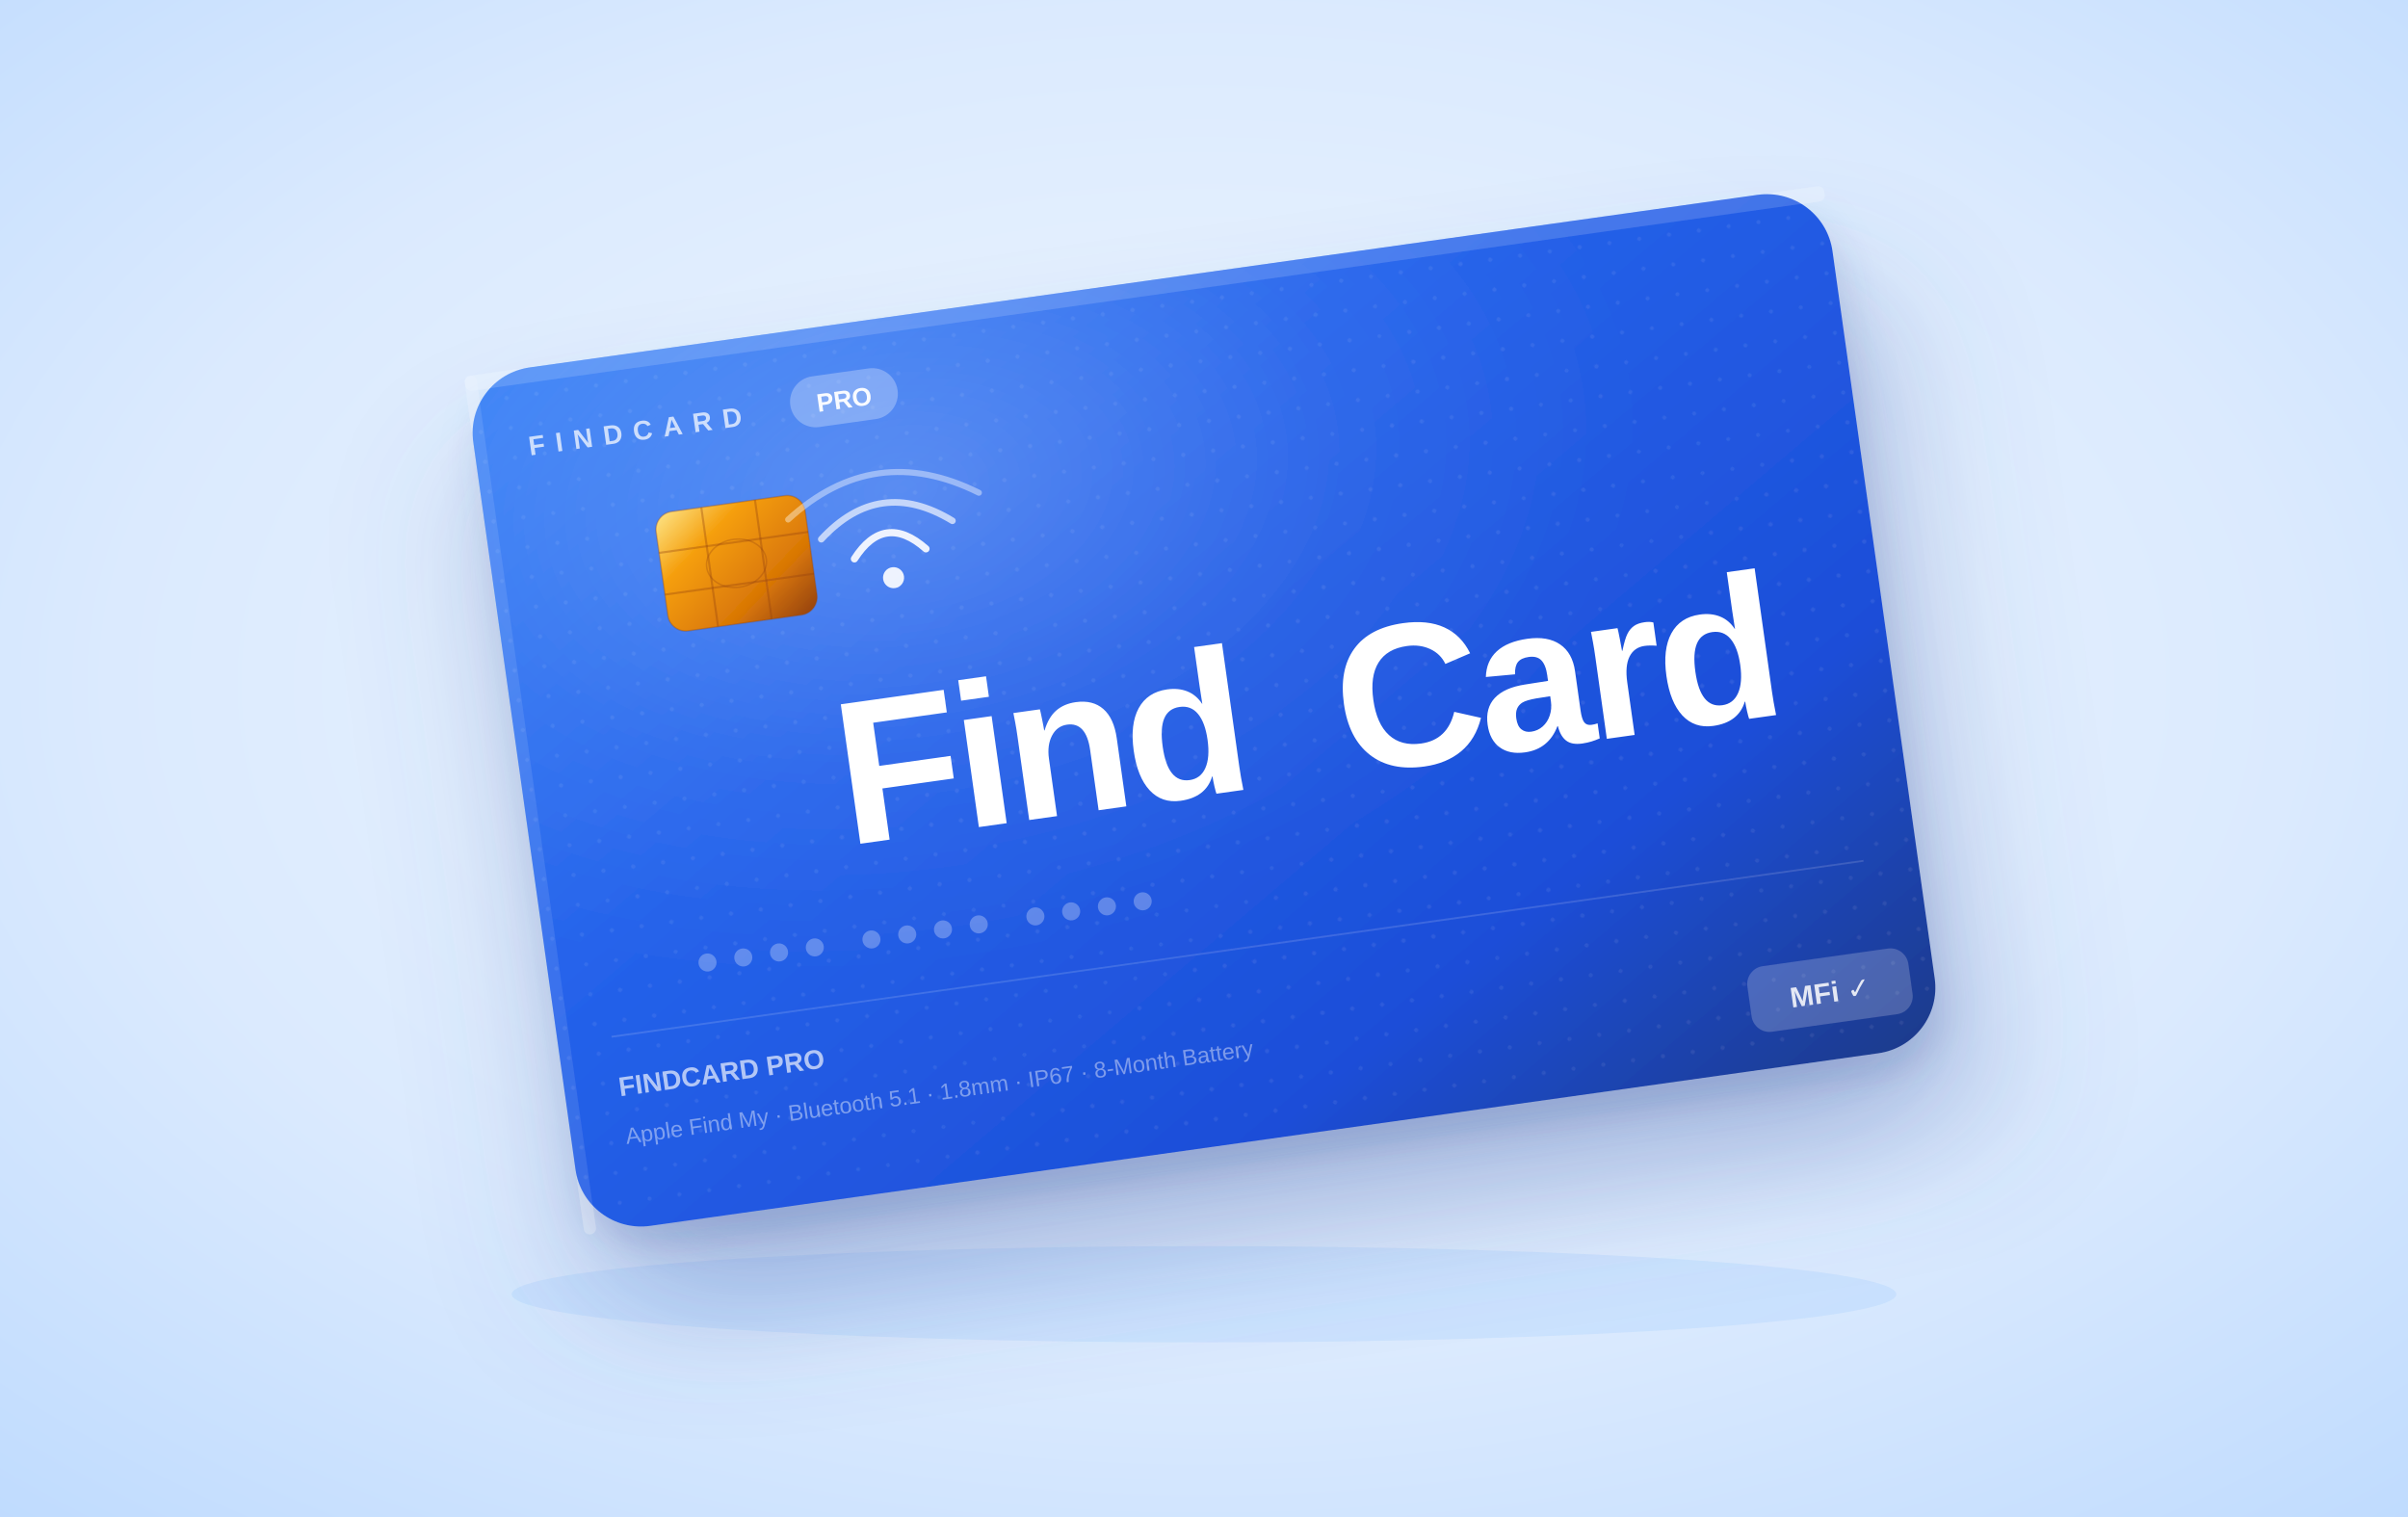
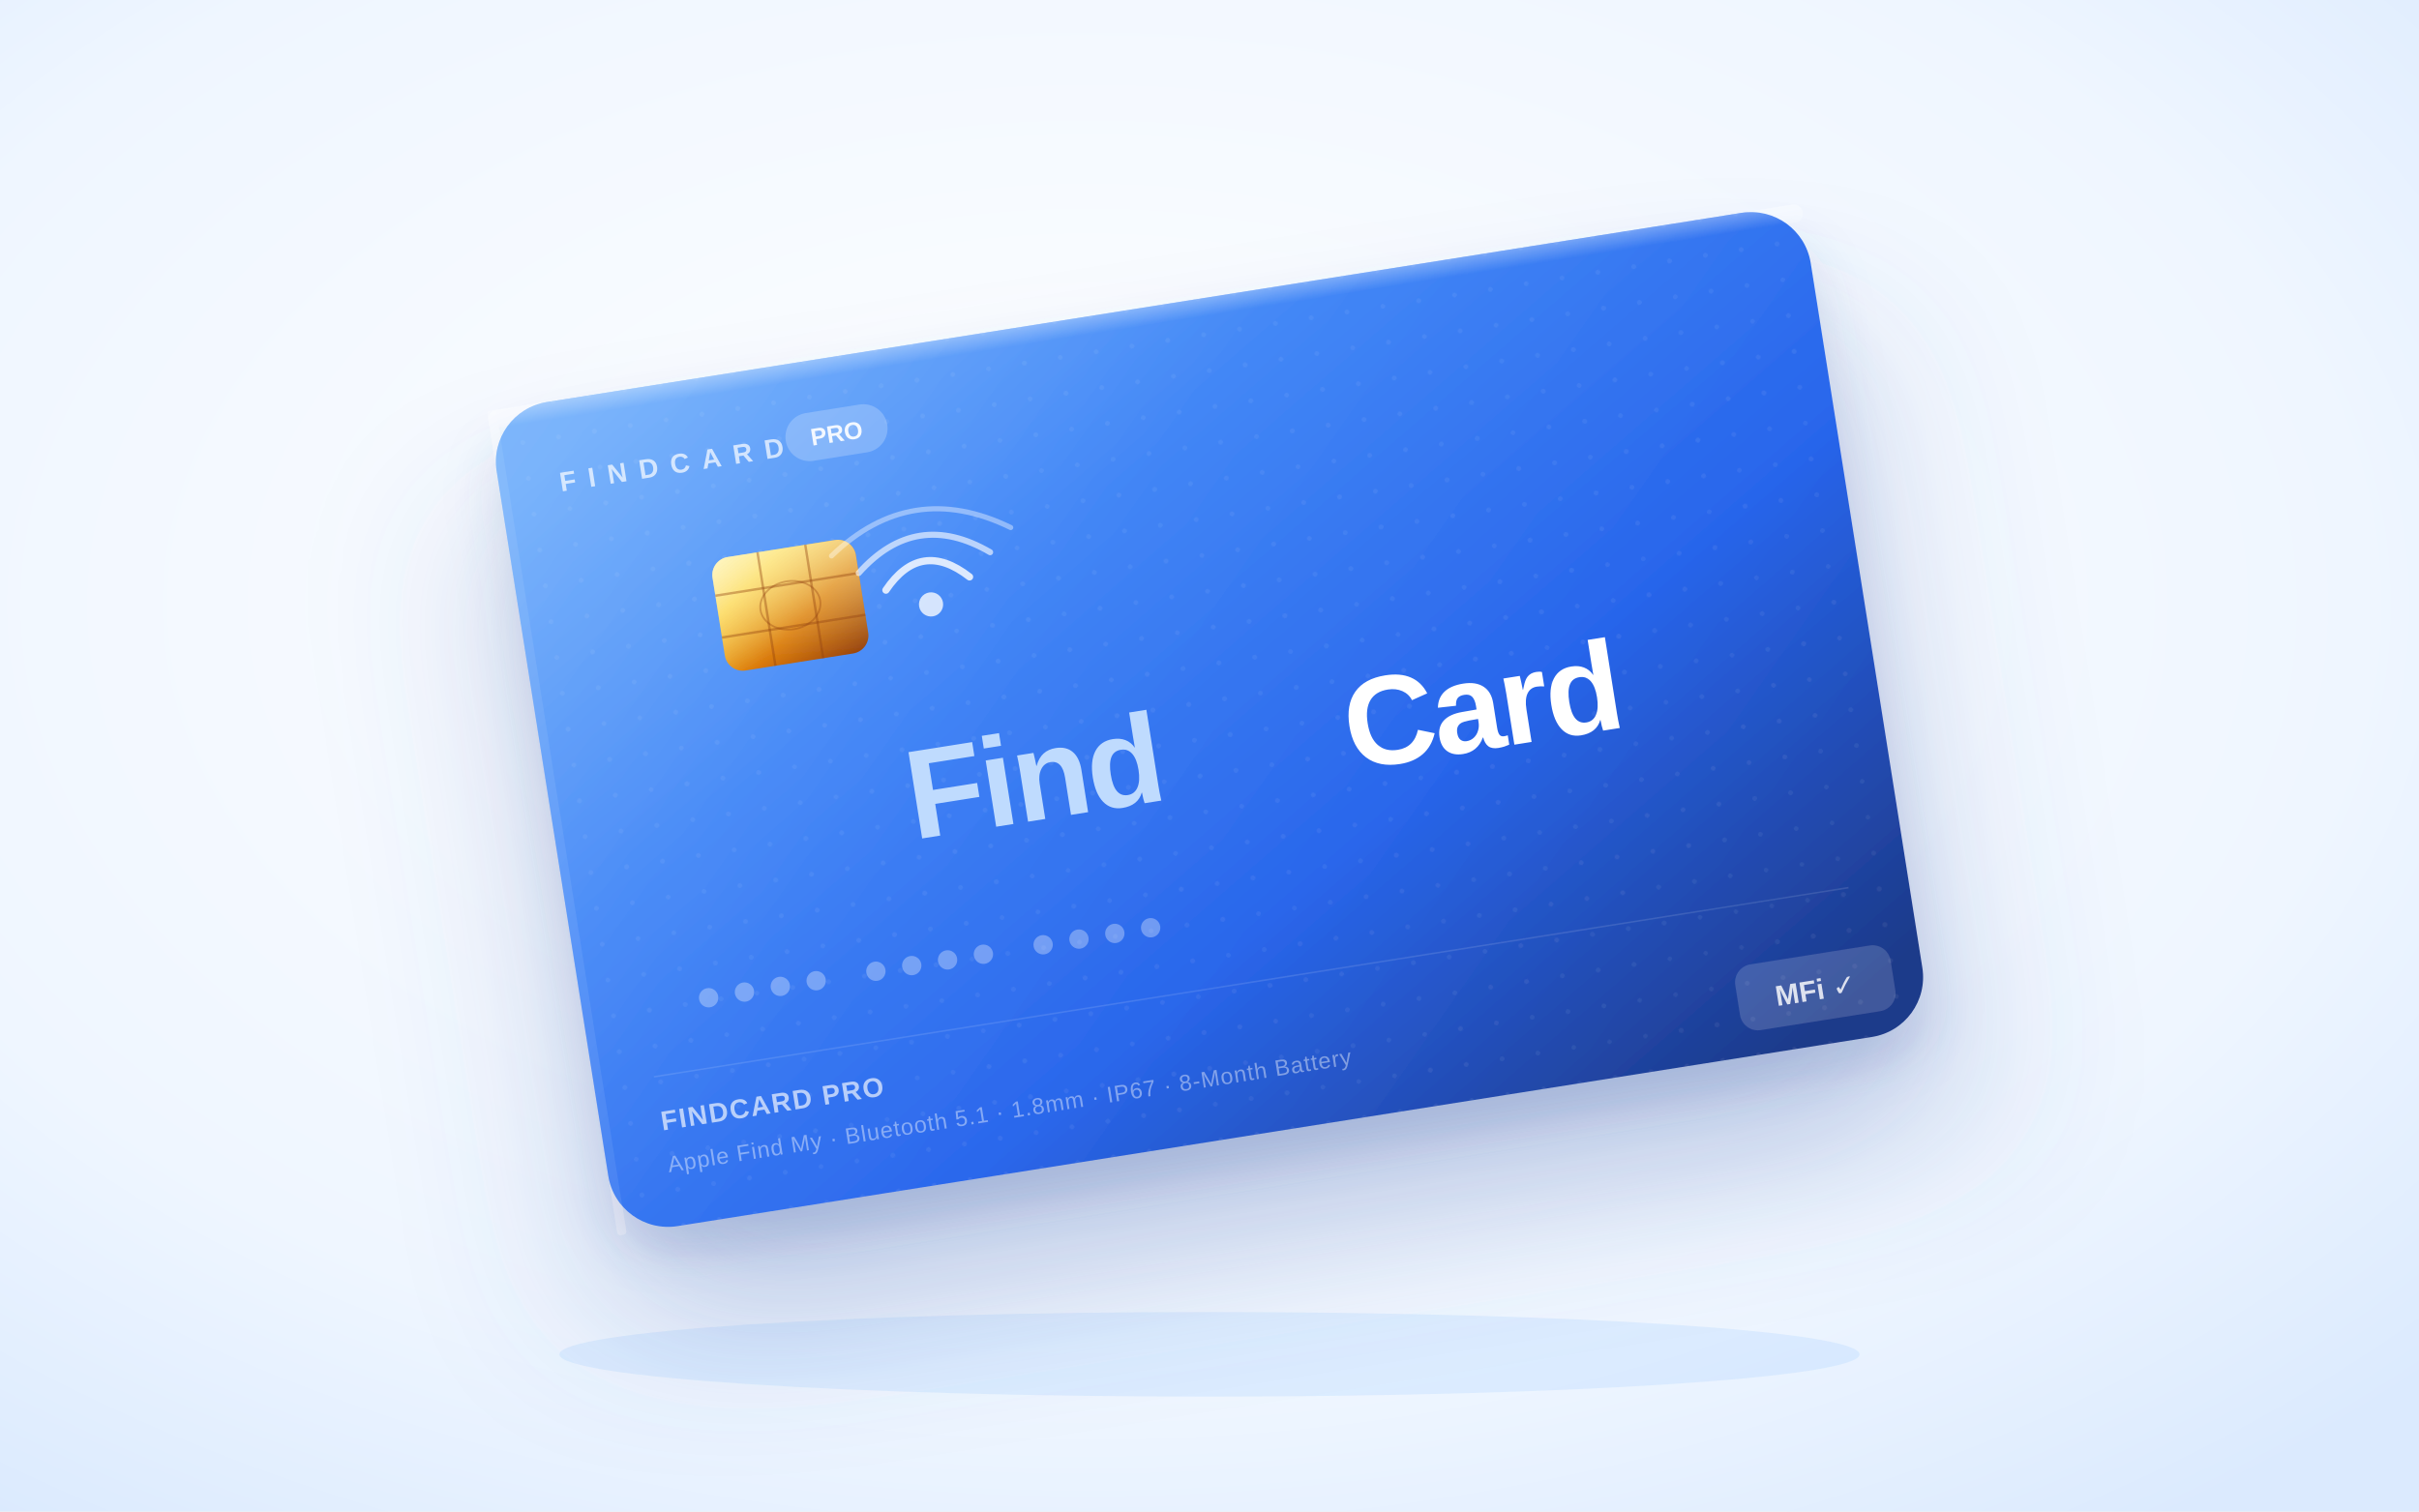
- <svg xmlns="http://www.w3.org/2000/svg" viewBox="0 0 800 504" width="800" height="504">
+ <svg xmlns="http://www.w3.org/2000/svg" viewBox="0 0 800 500" width="800" height="500">
  <defs>
-     <radialGradient id="bg1" cx="50%" cy="45%" r="75%">
-       <stop offset="0%" stop-color="#F0F7FF" />
-       <stop offset="60%" stop-color="#DBEAFE" />
-       <stop offset="100%" stop-color="#BFDBFE" />
+     <radialGradient id="bg" cx="45%" cy="40%" r="75%">
+       <stop offset="0%" stop-color="#FFFFFF" />
+       <stop offset="70%" stop-color="#EFF6FF" />
+       <stop offset="100%" stop-color="#DBEAFE" />
    </radialGradient>
-     <linearGradient id="card1" x1="0%" y1="0%" x2="100%" y2="100%">
-       <stop offset="0%" stop-color="#3B82F6" />
-       <stop offset="35%" stop-color="#2563EB" />
-       <stop offset="75%" stop-color="#1D4ED8" />
+     <linearGradient id="cg" x1="5%" y1="5%" x2="95%" y2="95%">
+       <stop offset="0%" stop-color="#60A5FA" />
+       <stop offset="30%" stop-color="#3B82F6" />
+       <stop offset="65%" stop-color="#2563EB" />
      <stop offset="100%" stop-color="#1E3A8A" />
    </linearGradient>
-     <radialGradient id="cardShine1" cx="30%" cy="20%" r="55%">
-       <stop offset="0%" stop-color="#FFFFFF" stop-opacity="0.22" />
-       <stop offset="60%" stop-color="#FFFFFF" stop-opacity="0.05" />
+     <linearGradient id="shineL" x1="0%" y1="0%" x2="100%" y2="60%">
+       <stop offset="0%" stop-color="#FFFFFF" stop-opacity="0.18" />
+       <stop offset="45%" stop-color="#FFFFFF" stop-opacity="0.04" />
      <stop offset="100%" stop-color="#FFFFFF" stop-opacity="0" />
-     </radialGradient>
-     <linearGradient id="chip1" x1="0%" y1="0%" x2="100%" y2="100%">
-       <stop offset="0%" stop-color="#FDE68A" />
-       <stop offset="30%" stop-color="#F59E0B" />
-       <stop offset="70%" stop-color="#D97706" />
+     </linearGradient>
+     <linearGradient id="topHL" x1="0%" y1="0%" x2="0%" y2="100%">
+       <stop offset="0%" stop-color="#FFFFFF" stop-opacity="0.30" />
+       <stop offset="100%" stop-color="#FFFFFF" stop-opacity="0" />
+     </linearGradient>
+     <linearGradient id="chip" x1="0%" y1="0%" x2="100%" y2="100%">
+       <stop offset="0%" stop-color="#FEF3C7" />
+       <stop offset="25%" stop-color="#FCD34D" />
+       <stop offset="60%" stop-color="#D97706" />
      <stop offset="100%" stop-color="#92400E" />
    </linearGradient>
-     <filter id="sh1" x="-30%" y="-35%" width="160%" height="200%">
-       <feGaussianBlur in="SourceAlpha" stdDeviation="24" result="b1" />
-       <feOffset in="b1" dx="6" dy="30" result="o1" />
-       <feColorMatrix in="o1" type="matrix" values="0 0 0 0 0.06 0 0 0 0 0.12 0 0 0 0 0.42 0 0 0 0.38 0" result="c1" />
-       <feGaussianBlur in="SourceAlpha" stdDeviation="6" result="b2" />
-       <feOffset in="b2" dx="2" dy="8" result="o2" />
-       <feColorMatrix in="o2" type="matrix" values="0 0 0 0 0.04 0 0 0 0 0.08 0 0 0 0 0.30 0 0 0 0.18 0" result="c2" />
+     <linearGradient id="chipH" x1="0%" y1="0%" x2="0%" y2="100%">
+       <stop offset="0%" stop-color="#FEF9C3" stop-opacity="0.6" />
+       <stop offset="100%" stop-color="#FEF9C3" stop-opacity="0" />
+     </linearGradient>
+     <filter id="shadow" x="-30%" y="-35%" width="160%" height="200%">
+       <feGaussianBlur in="SourceAlpha" stdDeviation="28" result="b1" />
+       <feOffset in="b1" dx="0" dy="36" result="o1" />
+       <feColorMatrix in="o1" type="matrix" values="0 0 0 0 0.07 0 0 0 0 0.14 0 0 0 0 0.45 0 0 0 0.32 0" result="c1" />
+       <feGaussianBlur in="SourceAlpha" stdDeviation="8" result="b2" />
+       <feOffset in="b2" dx="0" dy="10" result="o2" />
+       <feColorMatrix in="o2" type="matrix" values="0 0 0 0 0.05 0 0 0 0 0.10 0 0 0 0 0.35 0 0 0 0.18 0" result="c2" />
      <feMerge>
        <feMergeNode in="c1" />
        <feMergeNode in="c2" />
        <feMergeNode in="SourceGraphic" />
      </feMerge>
    </filter>
-     <pattern id="dots1" x="0" y="0" width="10" height="10" patternUnits="userSpaceOnUse">
-       <circle cx="5" cy="5" r="0.7" fill="white" opacity="0.07" />
+     <pattern id="dp" x="0" y="0" width="12" height="12" patternUnits="userSpaceOnUse">
+       <circle cx="6" cy="6" r="0.8" fill="white" opacity="0.06" />
    </pattern>
  </defs>
-   <rect width="800" height="504" fill="url(#bg1)" />
-   <ellipse cx="400" cy="430" rx="230" ry="16" fill="#93C5FD" opacity="0.22" />
-   <g transform="translate(400,236) rotate(-8)" filter="url(#sh1)">
-     <rect x="-228" y="-144" width="456" height="288" rx="22" fill="url(#card1)" />
-     <rect x="-228" y="-144" width="456" height="288" rx="22" fill="url(#dots1)" />
-     <rect x="-228" y="-144" width="456" height="288" rx="22" fill="url(#cardShine1)" />
-     <rect x="-228" y="-144" width="456" height="5" rx="2" fill="white" opacity="0.15" />
-     <rect x="-228" y="-144" width="4" height="288" rx="2" fill="white" opacity="0.10" />
-     <g transform="translate(-172,-90)">
-       <rect x="0" y="0" width="50" height="40" rx="6" fill="url(#chip1)" />
-       <rect x="0" y="0" width="50" height="40" rx="6" fill="none" stroke="#92400E" stroke-width="0.5" opacity="0.3" />
-       <line x1="0" y1="13" x2="50" y2="13" stroke="#92400E" stroke-width="0.7" opacity="0.35" />
-       <line x1="0" y1="27" x2="50" y2="27" stroke="#92400E" stroke-width="0.7" opacity="0.35" />
-       <line x1="16" y1="0" x2="16" y2="40" stroke="#92400E" stroke-width="0.7" opacity="0.35" />
-       <line x1="34" y1="0" x2="34" y2="40" stroke="#92400E" stroke-width="0.7" opacity="0.35" />
-       <ellipse cx="25" cy="20" rx="10" ry="8" fill="none" stroke="#92400E" stroke-width="0.5" opacity="0.3" />
+   <rect width="800" height="500" fill="url(#bg)" />
+   <ellipse cx="400" cy="448" rx="215" ry="14" fill="#93C5FD" opacity="0.20" />
+   <g transform="translate(400,238) rotate(-9)" filter="url(#shadow)">
+     <rect x="-220" y="-138" width="440" height="276" rx="20" fill="url(#cg)" />
+     <rect x="-220" y="-138" width="440" height="276" rx="20" fill="url(#dp)" />
+     <rect x="-220" y="-138" width="440" height="276" rx="20" fill="url(#shineL)" />
+     <rect x="-220" y="-138" width="440" height="6" rx="3" fill="url(#topHL)" />
+     <rect x="-220" y="-138" width="3" height="276" rx="1" fill="white" opacity="0.08" />
+     <g transform="translate(-155, -78)">
+       <rect x="0" y="0" width="48" height="38" rx="6" fill="url(#chip)" />
+       <rect x="0" y="0" width="48" height="38" rx="6" fill="url(#chipH)" />
+       <line x1="16" y1="0" x2="16" y2="38" stroke="#92400E" stroke-width="0.8" opacity="0.40" />
+       <line x1="32" y1="0" x2="32" y2="38" stroke="#92400E" stroke-width="0.8" opacity="0.40" />
+       <line x1="0" y1="12" x2="48" y2="12" stroke="#92400E" stroke-width="0.8" opacity="0.40" />
+       <line x1="0" y1="26" x2="48" y2="26" stroke="#92400E" stroke-width="0.8" opacity="0.40" />
+       <ellipse cx="24" cy="19" rx="10" ry="8" fill="none" stroke="#92400E" stroke-width="0.6" opacity="0.35" />
    </g>
-     <g transform="translate(-96,-72)" opacity="0.90">
-       <circle cx="0" cy="14" r="3.5" fill="white" />
-       <path d="M-12,6 Q0,-8 12,6" fill="none" stroke="white" stroke-width="2.4" stroke-linecap="round" />
-       <path d="M-22,-2 Q0,-20 22,-2" fill="none" stroke="white" stroke-width="2.2" stroke-linecap="round" opacity="0.72" />
-       <path d="M-32,-10 Q0,-32 32,-10" fill="none" stroke="white" stroke-width="2" stroke-linecap="round" opacity="0.45" />
+     <g transform="translate(-85, -66)" opacity="0.85">
+       <circle cx="0" cy="14" r="4" fill="white" opacity="0.90" />
+       <path d="M-14,7 Q0,-8 14,7" fill="none" stroke="white" stroke-width="2.4" stroke-linecap="round" opacity="0.95" />
+       <path d="M-22,0 Q0,-18 22,0" fill="none" stroke="white" stroke-width="2.0" stroke-linecap="round" opacity="0.72" />
+       <path d="M-30,-7 Q0,-28 30,-7" fill="none" stroke="white" stroke-width="1.7" stroke-linecap="round" opacity="0.46" />
    </g>
-     <text x="-210" y="-115" font-family="Arial,Helvetica,sans-serif" font-size="9" font-weight="700" fill="white" opacity="0.72" letter-spacing="3.5">FINDCARD</text>
-     <rect x="-122" y="-128" width="36" height="17" rx="8.5" fill="white" opacity="0.28" />
-     <text x="-104" y="-116" font-family="Arial,Helvetica,sans-serif" font-size="8.5" font-weight="800" fill="white" text-anchor="middle" opacity="0.95">PRO</text>
-     <text x="-55" y="28" font-family="Arial Black,Arial,Helvetica,sans-serif" font-weight="900" font-size="68" fill="white" letter-spacing="-2" text-anchor="middle">Find</text>
-     <text x="118" y="28" font-family="Arial Black,Arial,Helvetica,sans-serif" font-weight="900" font-size="68" fill="white" letter-spacing="-2" text-anchor="middle">Card</text>
-     <circle cx="-175" cy="60" r="3" fill="white" opacity="0.28" />
-     <circle cx="-163" cy="60" r="3" fill="white" opacity="0.28" />
-     <circle cx="-151" cy="60" r="3" fill="white" opacity="0.28" />
-     <circle cx="-139" cy="60" r="3" fill="white" opacity="0.28" />
-     <circle cx="-120" cy="60" r="3" fill="white" opacity="0.28" />
-     <circle cx="-108" cy="60" r="3" fill="white" opacity="0.28" />
-     <circle cx="-96" cy="60" r="3" fill="white" opacity="0.28" />
-     <circle cx="-84" cy="60" r="3" fill="white" opacity="0.28" />
-     <circle cx="-65" cy="60" r="3" fill="white" opacity="0.28" />
-     <circle cx="-53" cy="60" r="3" fill="white" opacity="0.28" />
-     <circle cx="-41" cy="60" r="3" fill="white" opacity="0.28" />
-     <circle cx="-29" cy="60" r="3" fill="white" opacity="0.28" />
-     <line x1="-210" y1="80" x2="210" y2="80" stroke="white" stroke-width="0.6" opacity="0.14" />
-     <text x="-210" y="100" font-family="Arial,Helvetica,sans-serif" font-size="9" font-weight="700" fill="white" opacity="0.65">FINDCARD PRO</text>
-     <text x="-210" y="116" font-family="Arial,Helvetica,sans-serif" font-size="7.5" fill="white" opacity="0.42">Apple Find My · Bluetooth 5.1 · 1.8mm · IP67 · 8-Month Battery</text>
-     <rect x="166" y="110" width="54" height="22" rx="6" fill="white" opacity="0.20" />
-     <text x="193" y="125" font-family="Arial,Helvetica,sans-serif" font-size="9.5" font-weight="700" fill="white" opacity="0.85" text-anchor="middle">MFi ✓</text>
+     <text x="-200" y="-108" font-family="'Arial',Helvetica,sans-serif" font-size="9" font-weight="700" fill="white" opacity="0.70" letter-spacing="4">FINDCARD</text>
+     <rect x="-124" y="-121" width="34" height="16" rx="8" fill="white" opacity="0.22" />
+     <text x="-107" y="-110" font-family="'Arial',Helvetica,sans-serif" font-size="8" font-weight="800" fill="white" opacity="0.90" text-anchor="middle">PRO</text>
+     <text x="-60" y="24" font-family="'Arial Black','Arial',Helvetica,sans-serif" font-weight="900" font-size="42" fill="#BFDBFE" letter-spacing="-1" text-anchor="middle">Find</text>
+     <text x="90" y="24" font-family="'Arial Black','Arial',Helvetica,sans-serif" font-weight="900" font-size="42" fill="white" letter-spacing="-1" text-anchor="middle">Card</text>
+     <circle cx="-178" cy="65" r="3.2" fill="white" opacity="0.32" />
+     <circle cx="-166" cy="65" r="3.2" fill="white" opacity="0.32" />
+     <circle cx="-154" cy="65" r="3.2" fill="white" opacity="0.32" />
+     <circle cx="-142" cy="65" r="3.2" fill="white" opacity="0.32" />
+     <circle cx="-122" cy="65" r="3.2" fill="white" opacity="0.32" />
+     <circle cx="-110" cy="65" r="3.2" fill="white" opacity="0.32" />
+     <circle cx="-98" cy="65" r="3.2" fill="white" opacity="0.32" />
+     <circle cx="-86" cy="65" r="3.2" fill="white" opacity="0.32" />
+     <circle cx="-66" cy="65" r="3.2" fill="white" opacity="0.32" />
+     <circle cx="-54" cy="65" r="3.2" fill="white" opacity="0.32" />
+     <circle cx="-42" cy="65" r="3.2" fill="white" opacity="0.32" />
+     <circle cx="-30" cy="65" r="3.2" fill="white" opacity="0.32" />
+     <line x1="-200" y1="88" x2="200" y2="88" stroke="white" stroke-width="0.5" opacity="0.12" />
+     <text x="-200" y="106" font-family="'Arial',Helvetica,sans-serif" font-size="9" font-weight="700" fill="white" opacity="0.65" letter-spacing="0.5">FINDCARD PRO</text>
+     <text x="-200" y="120" font-family="'Arial',Helvetica,sans-serif" font-size="7.5" fill="white" opacity="0.42" letter-spacing="0.3">Apple Find My  ·  Bluetooth 5.1  ·  1.8mm  ·  IP67  ·  8-Month Battery</text>
+     <rect x="158" y="108" width="52" height="22" rx="6" fill="white" opacity="0.16" />
+     <text x="184" y="123" font-family="'Arial',Helvetica,sans-serif" font-size="9.5" font-weight="700" fill="white" opacity="0.82" text-anchor="middle">MFi ✓</text>
  </g>
</svg>
